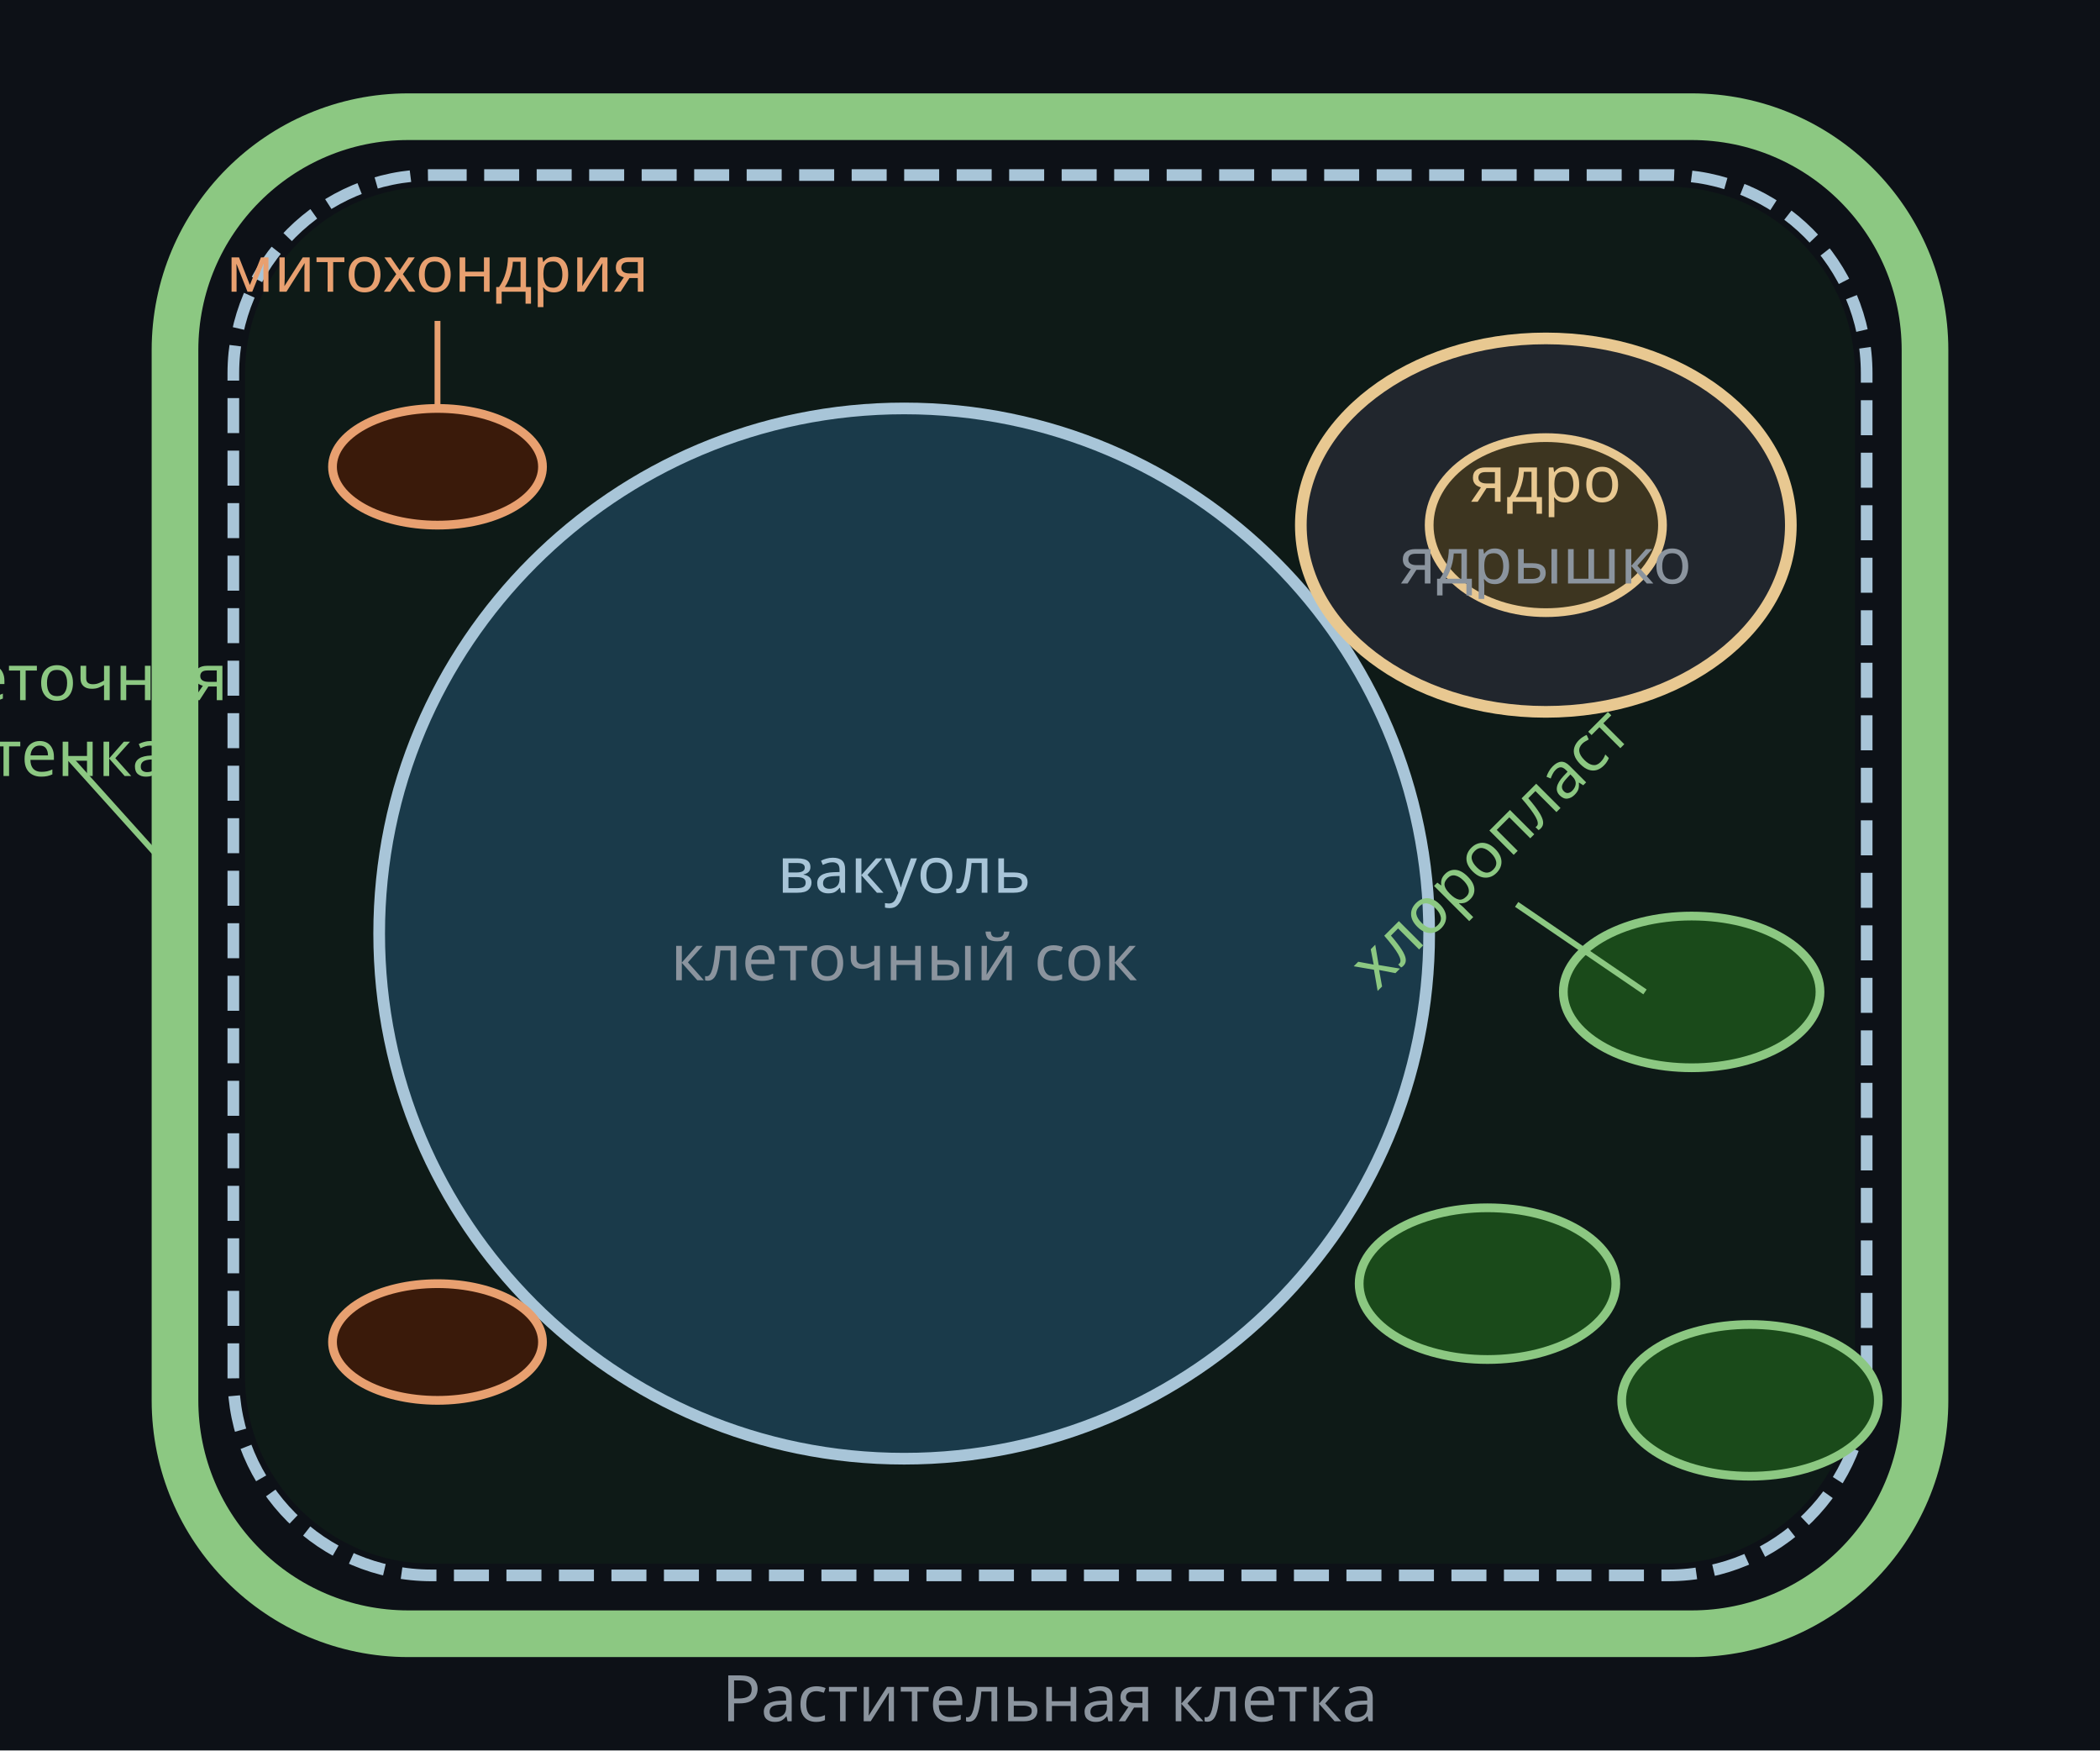
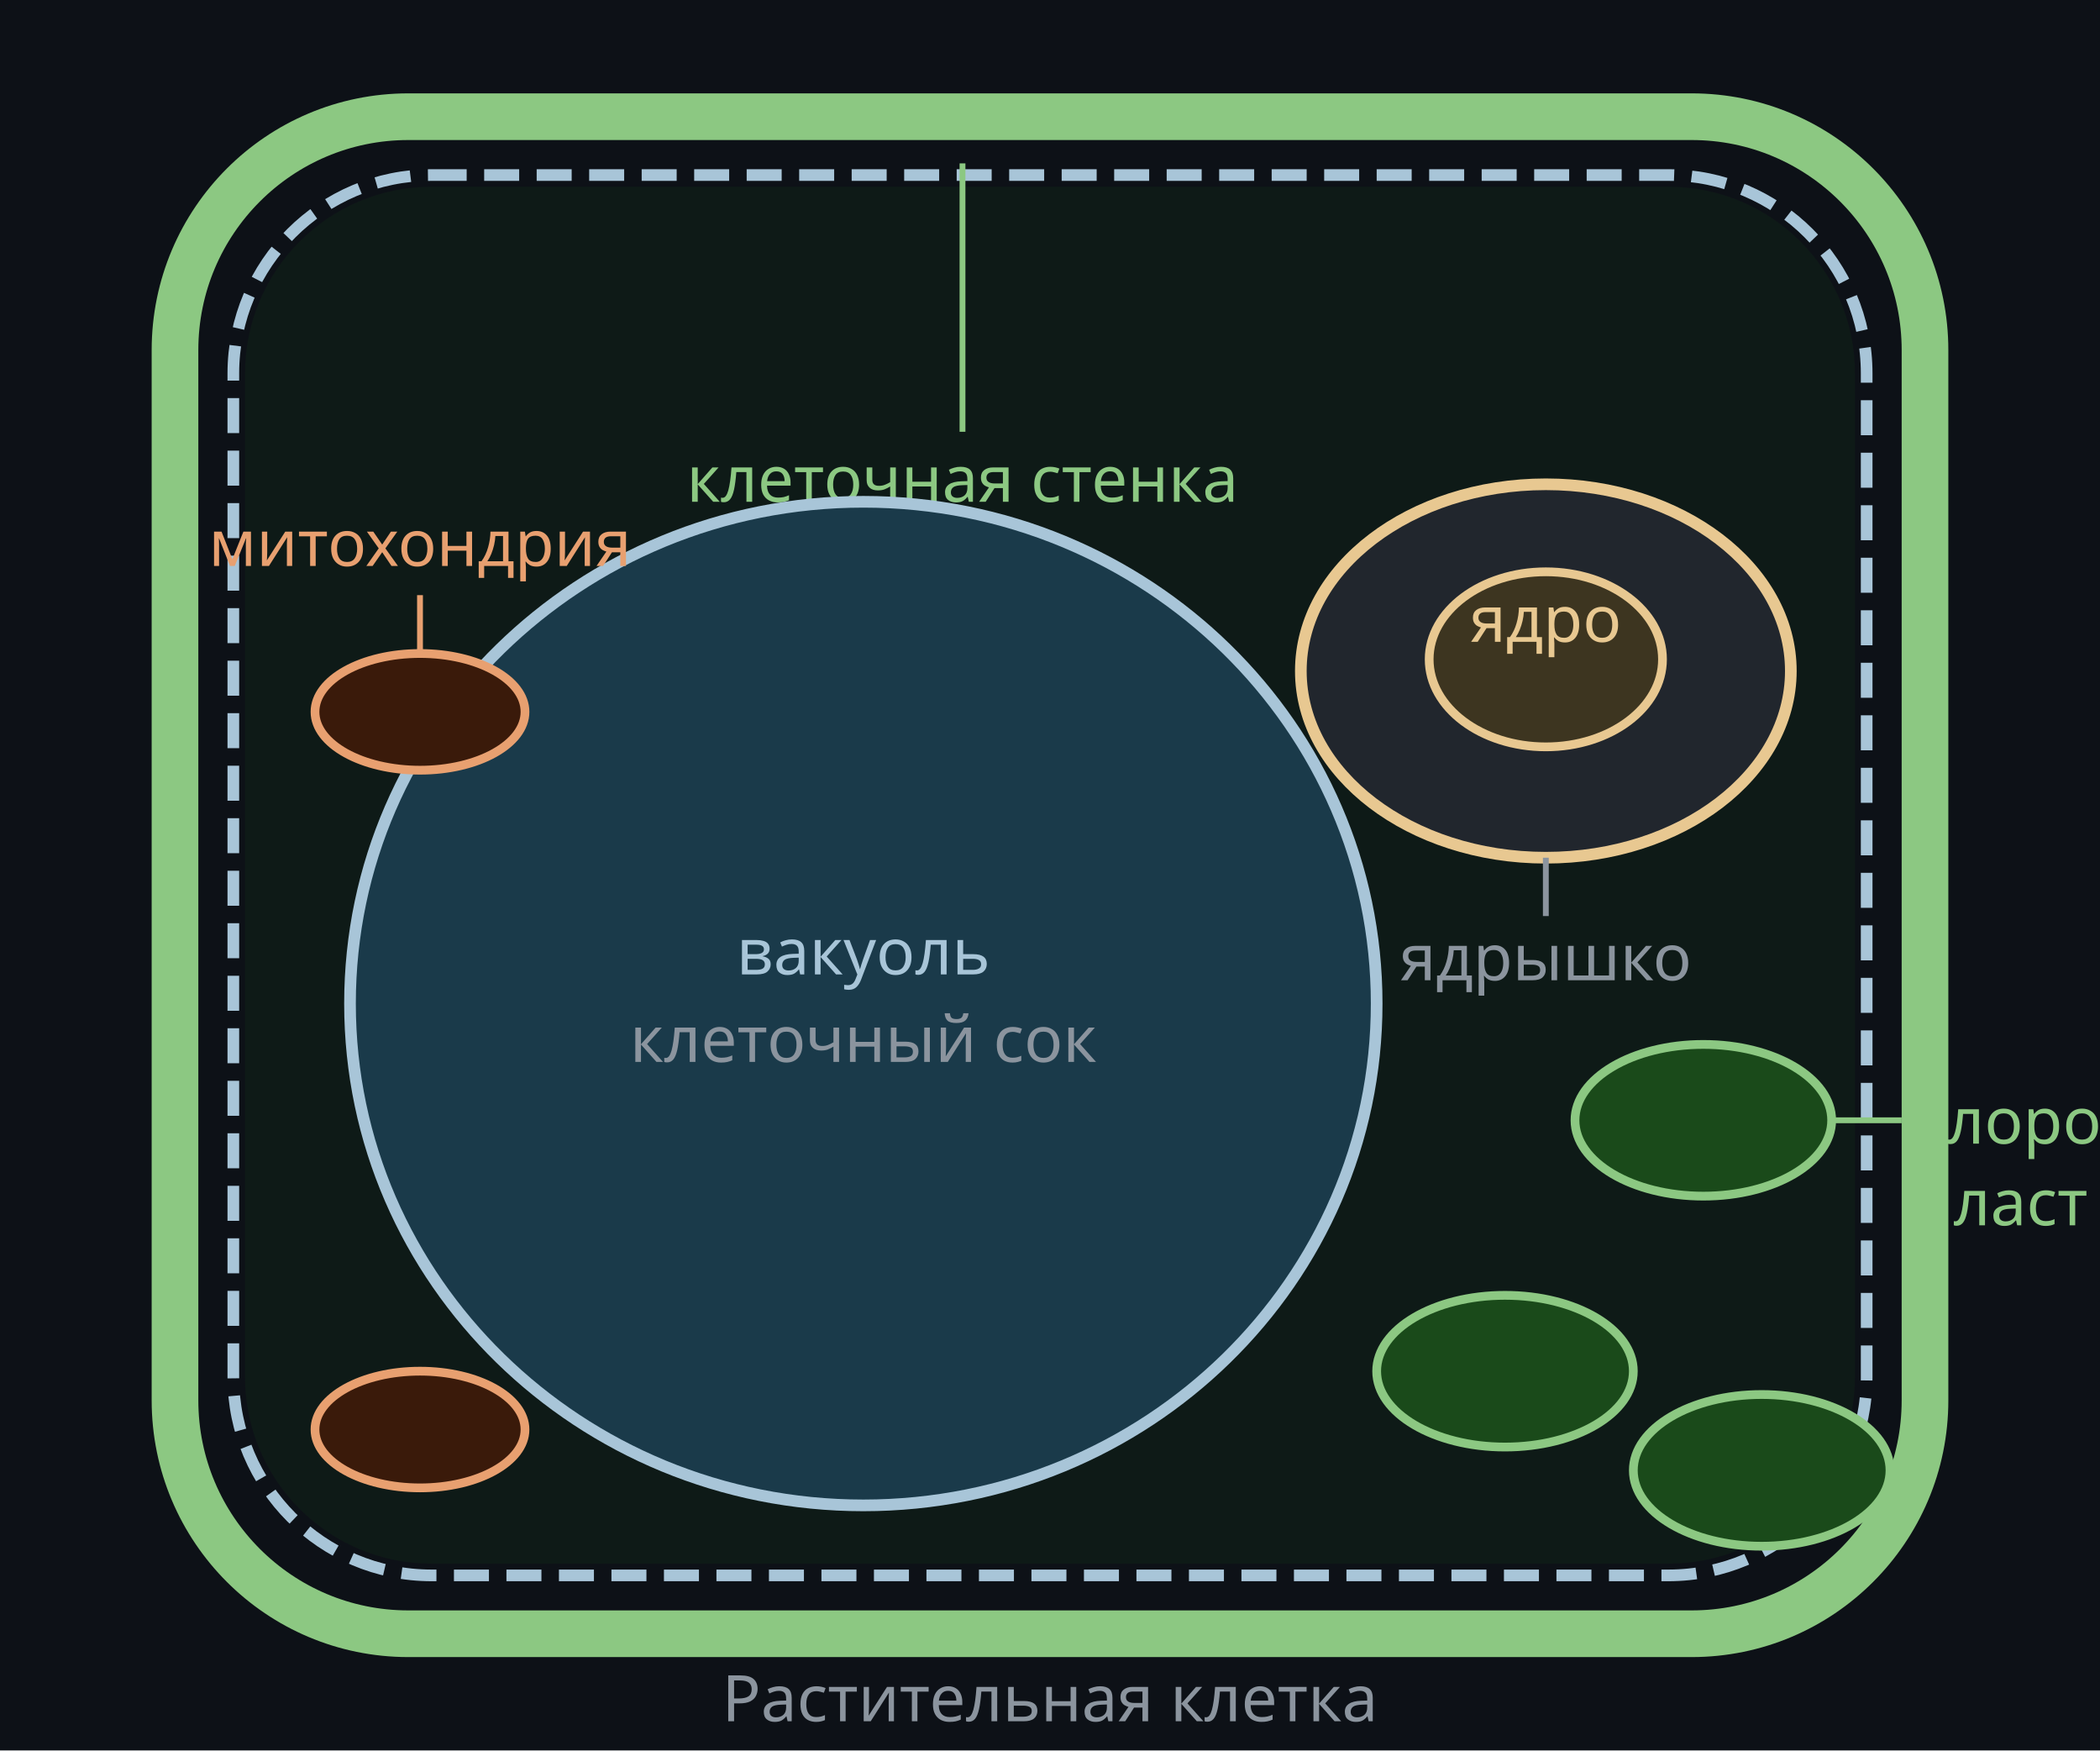
<svg xmlns="http://www.w3.org/2000/svg" viewBox="0 0 360 300" font-family="system-ui,sans-serif">
  <rect width="360" height="300" fill="#0d1117" />
  <rect x="30" y="20" width="300" height="260" rx="40" fill="none" stroke="#8cc882" stroke-width="8" />
  <rect x="40" y="30" width="280" height="240" rx="34" fill="none" stroke="#a8c5d8" stroke-width="2" stroke-dasharray="6,3" />
  <rect x="42" y="32" width="276" height="236" rx="32" fill="#0f1f17" opacity="0.6" />
-   <ellipse cx="155" cy="160" rx="90" ry="90" fill="#1a3a4a" stroke="#a8c5d8" stroke-width="2" />
-   <text x="155" y="153" text-anchor="middle" font-size="11" fill="#a8c5d8">вакуоль</text>
-   <text x="155" y="168" text-anchor="middle" font-size="11" fill="#8b949e">клеточный сок</text>
-   <ellipse cx="265" cy="90" rx="42" ry="32" fill="#21262d" stroke="#e8c891" stroke-width="2" />
-   <ellipse cx="265" cy="90" rx="20" ry="15" fill="#3d3520" stroke="#e8c891" stroke-width="1.5" />
-   <text x="265" y="86" text-anchor="middle" font-size="11" fill="#e8c891">ядро</text>
-   <text x="265" y="100" text-anchor="middle" font-size="11" fill="#8b949e">ядрышко</text>
-   <ellipse cx="290" cy="170" rx="22" ry="13" fill="#1a4a1a" stroke="#8cc882" stroke-width="1.5" />
-   <ellipse cx="255" cy="220" rx="22" ry="13" fill="#1a4a1a" stroke="#8cc882" stroke-width="1.5" />
-   <ellipse cx="300" cy="240" rx="22" ry="13" fill="#1a4a1a" stroke="#8cc882" stroke-width="1.5" />
-   <line x1="282" y1="170" x2="260" y2="155" stroke="#8cc882" stroke-width="1" />
-   <text x="258" y="148" text-anchor="middle" font-size="11" fill="#8cc882" transform="rotate(-45,258,148)">хлоропласт</text>
-   <ellipse cx="75" cy="80" rx="18" ry="10" fill="#3a1a0a" stroke="#e8a070" stroke-width="1.5" />
-   <ellipse cx="75" cy="230" rx="18" ry="10" fill="#3a1a0a" stroke="#e8a070" stroke-width="1.5" />
-   <line x1="75" y1="70" x2="75" y2="55" stroke="#e8a070" stroke-width="1" />
-   <text x="75" y="50" text-anchor="middle" font-size="11" fill="#e8a070">митохондрия</text>
-   <line x1="30" y1="150" x2="12" y2="130" stroke="#8cc882" stroke-width="1" />
-   <text x="11" y="120" text-anchor="middle" font-size="11" fill="#8cc882">клеточная</text>
-   <text x="11" y="133" text-anchor="middle" font-size="11" fill="#8cc882">стенка</text>
+   <line x1="165" y1="74" x2="165" y2="28" stroke="#8cc882" stroke-width="1" />
+   <text x="165" y="86" text-anchor="middle" font-size="11" fill="#8cc882">клеточная стенка</text>
+   <ellipse cx="148" cy="172" rx="88" ry="86" fill="#1a3a4a" stroke="#a8c5d8" stroke-width="2" />
+   <text x="148" y="167" text-anchor="middle" font-size="11" fill="#a8c5d8">вакуоль</text>
+   <text x="148" y="182" text-anchor="middle" font-size="11" fill="#8b949e">клеточный сок</text>
+   <ellipse cx="265" cy="115" rx="42" ry="32" fill="#21262d" stroke="#e8c891" stroke-width="2" />
+   <ellipse cx="265" cy="113" rx="20" ry="15" fill="#3d3520" stroke="#e8c891" stroke-width="1.5" />
+   <text x="265" y="110" text-anchor="middle" font-size="11" fill="#e8c891">ядро</text>
+   <line x1="265" y1="147" x2="265" y2="157" stroke="#8b949e" stroke-width="1" />
+   <text x="265" y="168" text-anchor="middle" font-size="11" fill="#8b949e">ядрышко</text>
+   <ellipse cx="292" cy="192" rx="22" ry="13" fill="#1a4a1a" stroke="#8cc882" stroke-width="1.5" />
+   <ellipse cx="258" cy="235" rx="22" ry="13" fill="#1a4a1a" stroke="#8cc882" stroke-width="1.5" />
+   <ellipse cx="302" cy="252" rx="22" ry="13" fill="#1a4a1a" stroke="#8cc882" stroke-width="1.5" />
+   <line x1="314" y1="192" x2="326" y2="192" stroke="#8cc882" stroke-width="1" />
+   <text x="328" y="196" text-anchor="start" font-size="11" fill="#8cc882">хлоро-</text>
+   <text x="328" y="210" text-anchor="start" font-size="11" fill="#8cc882">пласт</text>
+   <ellipse cx="72" cy="122" rx="18" ry="10" fill="#3a1a0a" stroke="#e8a070" stroke-width="1.5" />
+   <ellipse cx="72" cy="245" rx="18" ry="10" fill="#3a1a0a" stroke="#e8a070" stroke-width="1.5" />
+   <line x1="72" y1="112" x2="72" y2="102" stroke="#e8a070" stroke-width="1" />
+   <text x="72" y="97" text-anchor="middle" font-size="11" fill="#e8a070">митохондрия</text>
  <text x="180" y="295" text-anchor="middle" font-size="11" fill="#8b949e">Растительная клетка</text>
</svg>
